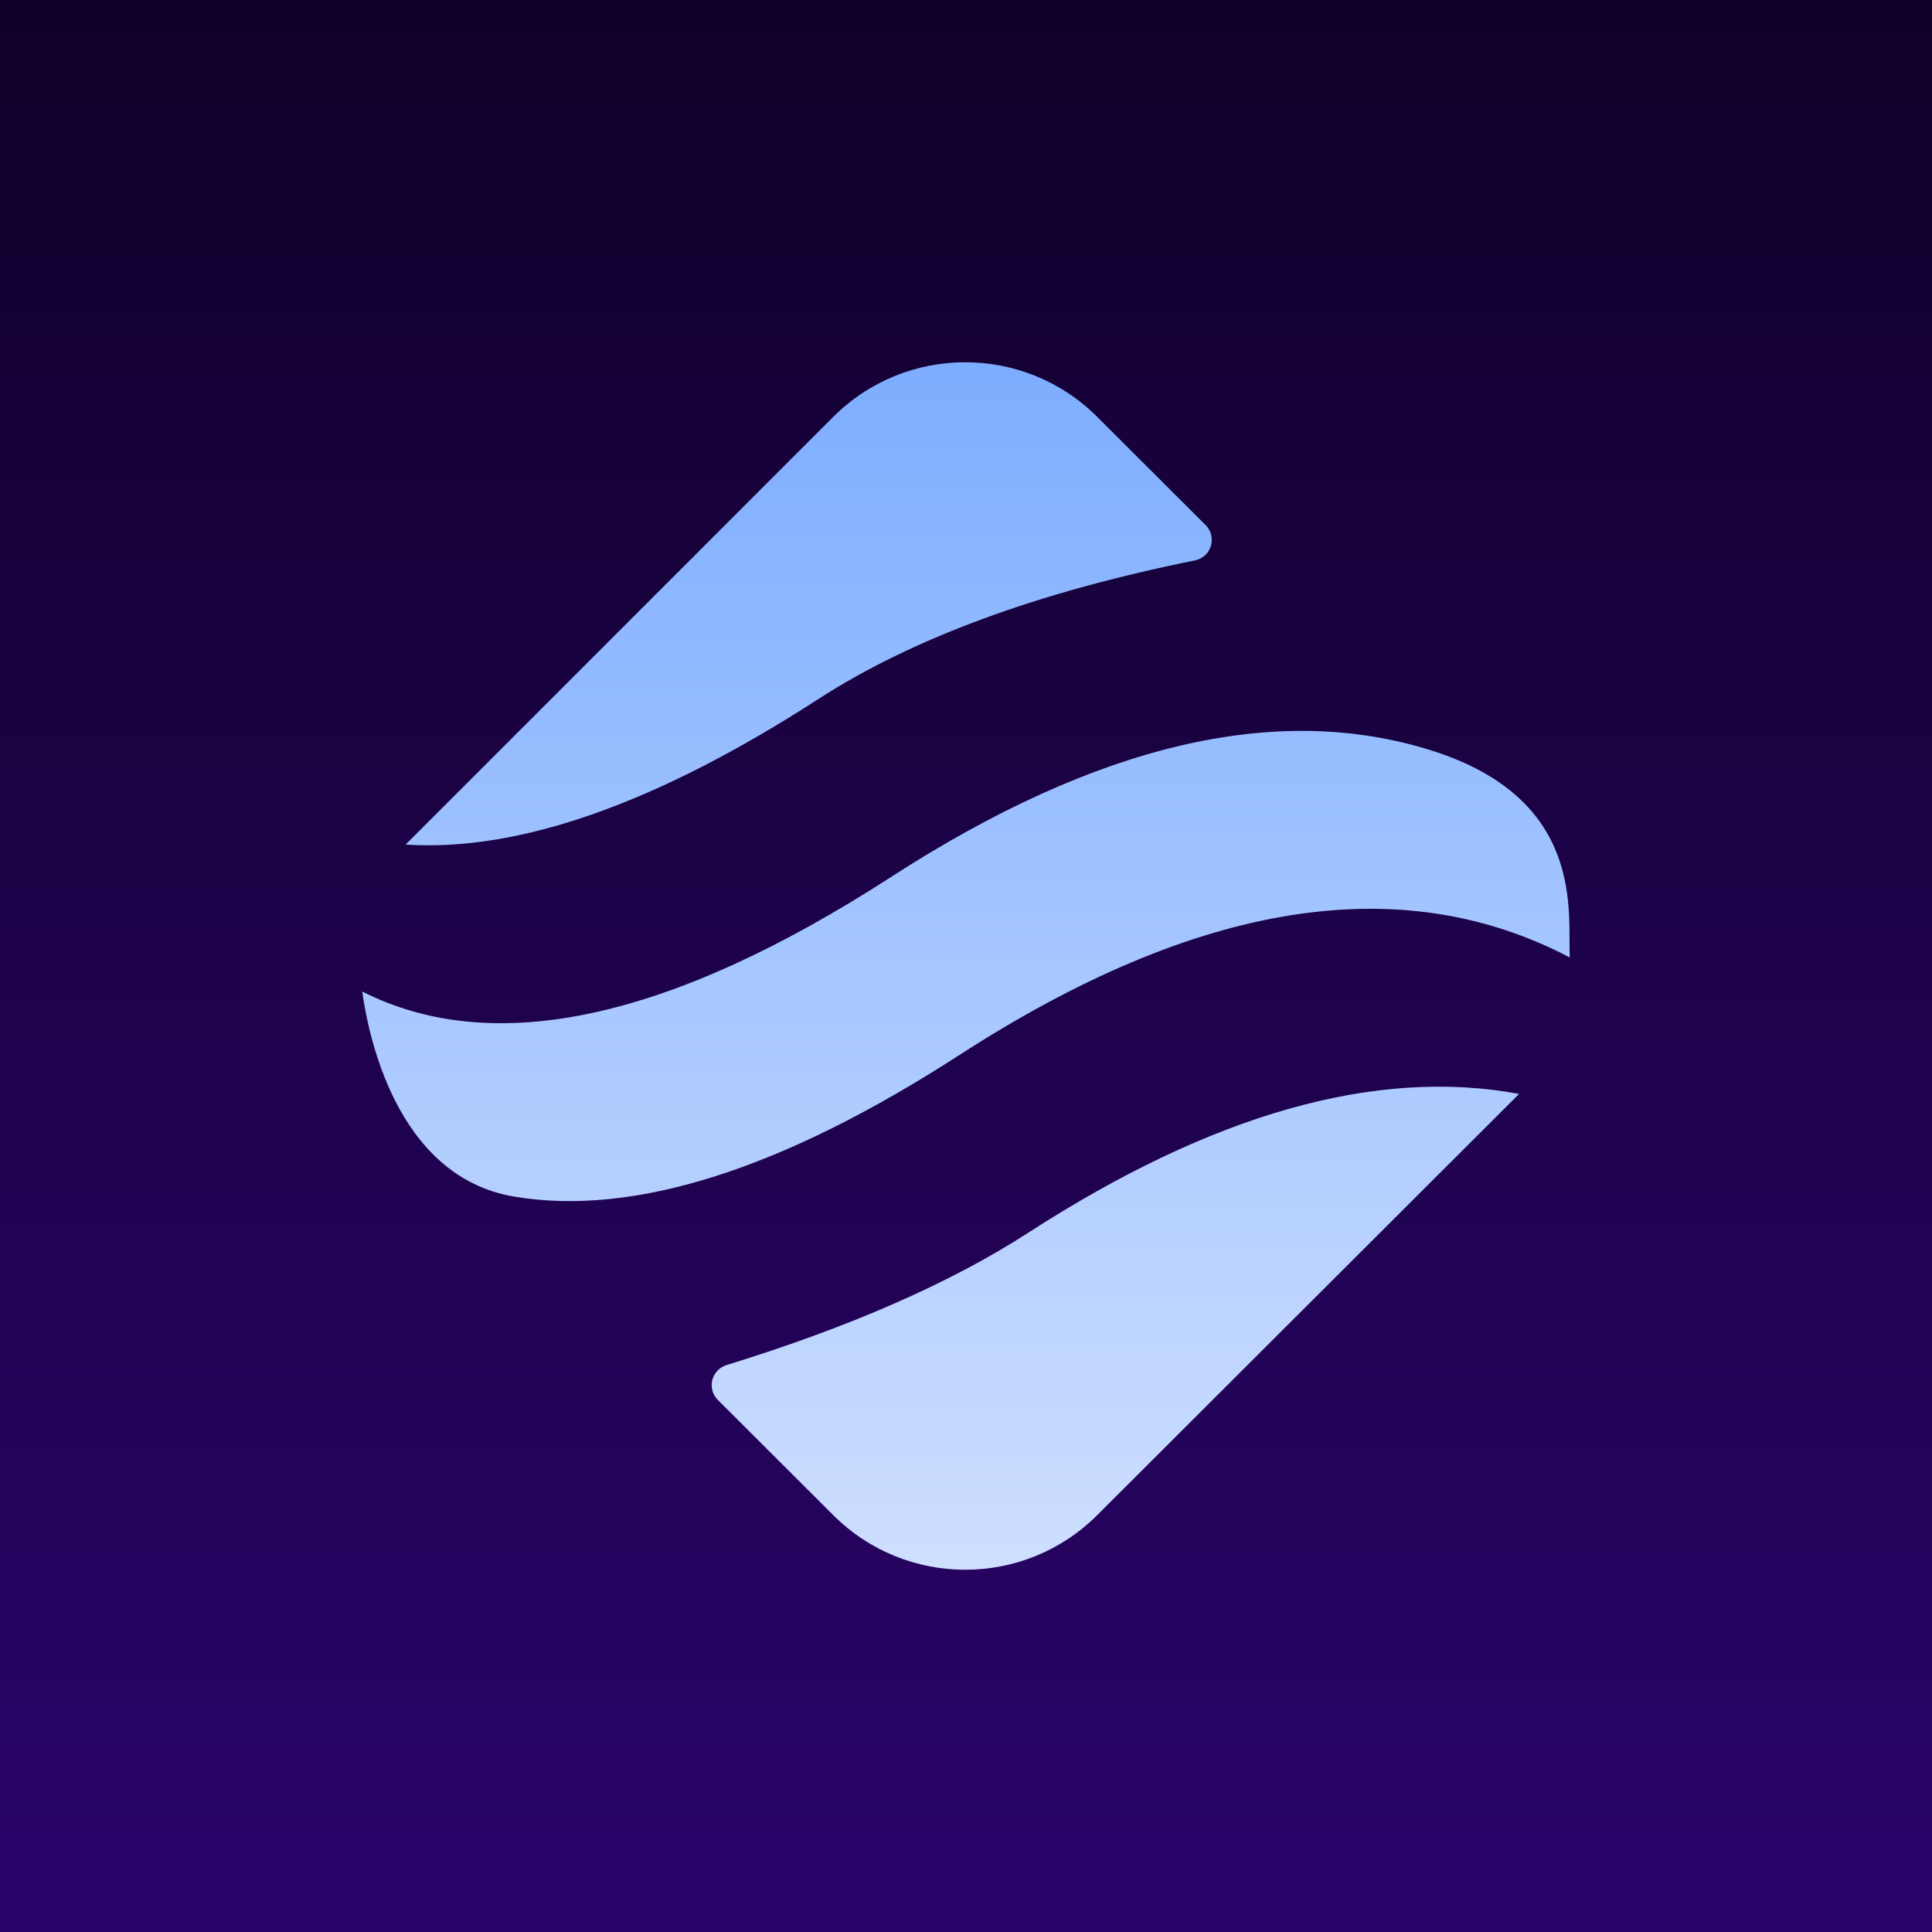
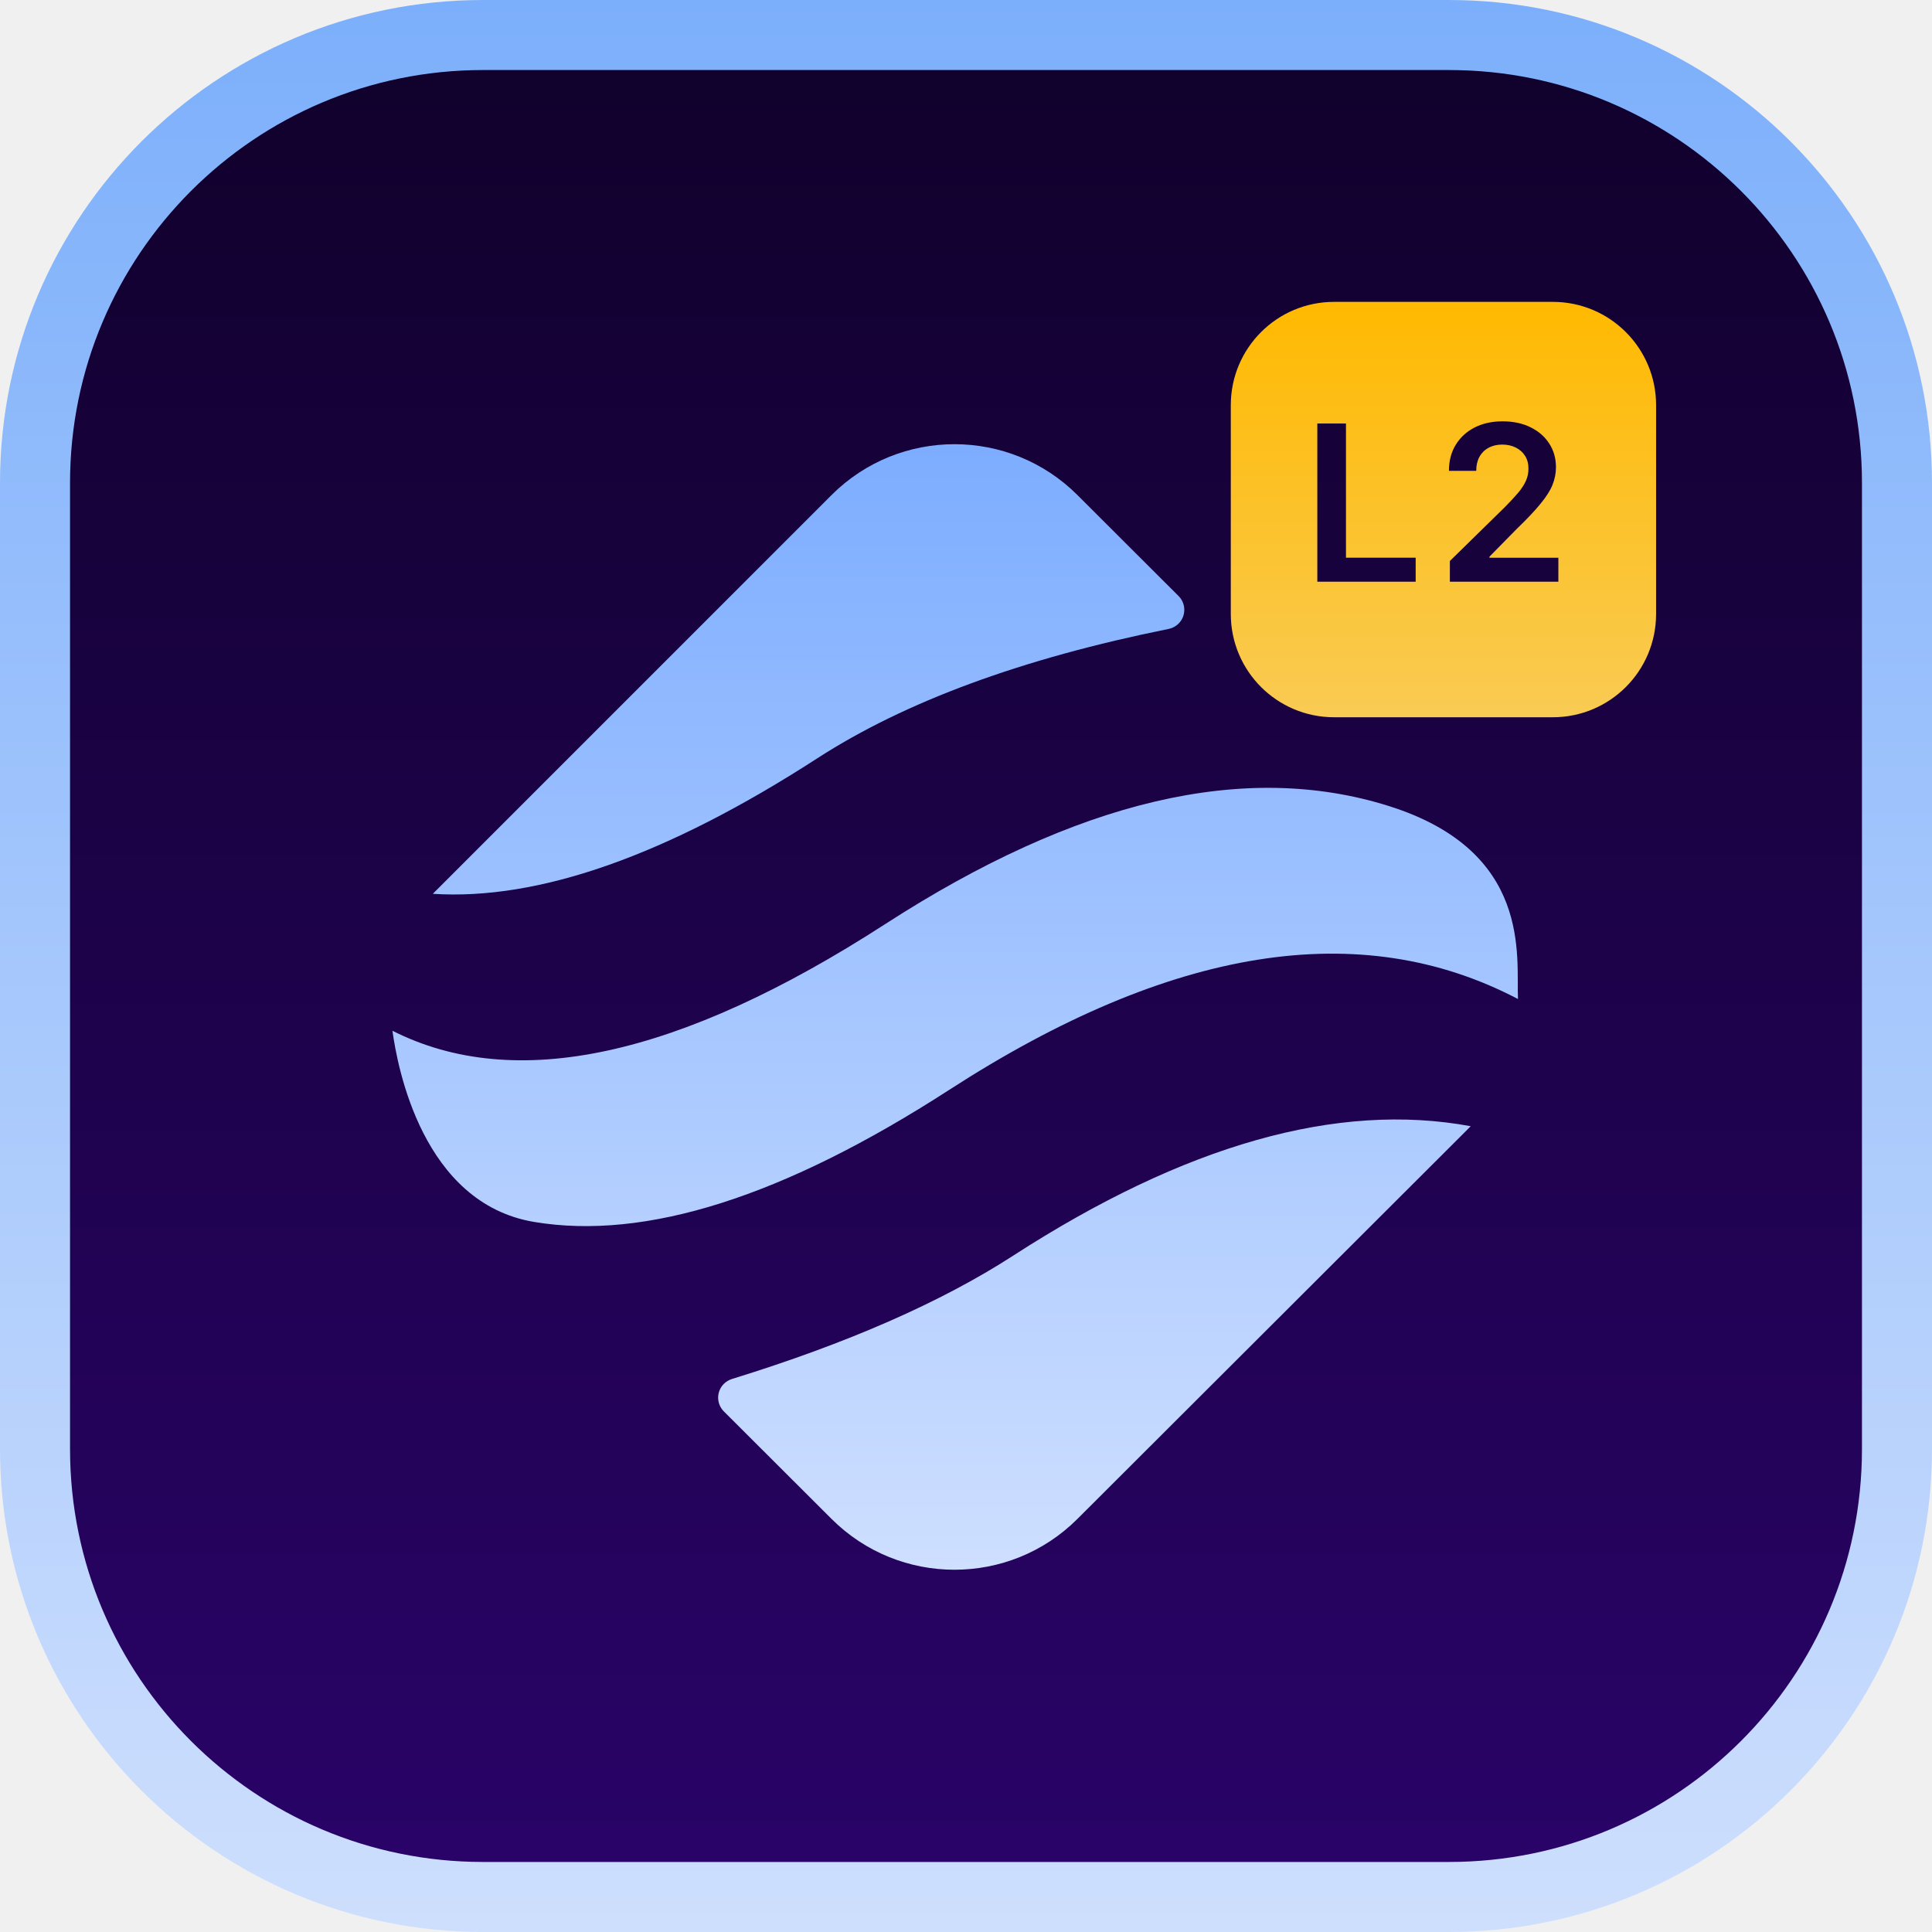
<svg xmlns="http://www.w3.org/2000/svg" width="64" height="64" viewBox="0 0 64 64" fill="none">
-   <rect width="64" height="64" fill="url(#paint0_linear_365_978)" />
-   <path d="M50.319 36.237L50.268 36.29C50.245 36.314 50.221 36.338 50.197 36.362L36.344 50.193C33.931 52.602 30.018 52.602 27.605 50.193L23.779 46.374C23.508 46.104 23.508 45.666 23.778 45.395C23.857 45.315 23.955 45.256 24.062 45.222C28.162 43.957 31.494 42.495 34.057 40.839C40.161 36.894 45.581 35.36 50.319 36.237ZM47.415 24.859C52.529 26.471 51.932 30.234 52 31.717C46.399 28.78 39.66 29.856 31.785 34.946C25.915 38.74 20.997 40.304 17.033 39.639C13.069 38.973 12.177 34.132 12 32.846C16.356 35.048 22.194 33.784 29.512 29.054C36.333 24.646 42.3 23.248 47.415 24.859ZM36.344 13.807L39.938 17.395C40.209 17.665 40.209 18.104 39.939 18.375C39.843 18.471 39.72 18.537 39.586 18.564C34.383 19.613 30.221 21.145 27.102 23.161C21.756 26.616 17.201 28.222 13.436 27.978L13.436 27.977L27.605 13.807C30.018 11.398 33.931 11.398 36.344 13.807Z" fill="url(#paint1_linear_365_978)" />
+   <g clip-path="url(#clip0_393_1529)">
+     <rect x="1.16" y="1.16" width="61.68" height="61.68" rx="14.84" fill="url(#paint0_linear_393_1529)" />
+     <rect x="1.16" y="1.16" width="61.68" height="61.68" rx="14.84" stroke="url(#paint1_linear_393_1529)" stroke-width="2.32" />
+     <path d="M48.718 37.307L48.671 37.356C48.649 37.379 48.627 37.401 48.604 37.424L35.691 50.316C33.442 52.561 29.795 52.561 27.546 50.316L23.98 46.756C23.727 46.504 23.726 46.096 23.978 45.843C24.052 45.769 24.143 45.714 24.243 45.682C28.065 44.502 31.171 43.141 33.56 41.597C39.249 37.92 44.302 36.49 48.718 37.307ZM46.011 26.702C50.778 28.204 50.222 31.711 50.285 33.094C45.064 30.356 38.783 31.359 31.442 36.104C25.97 39.64 21.387 41.098 17.692 40.478C13.996 39.858 13.165 35.345 13 34.145C17.06 36.199 22.502 35.02 29.324 30.611C35.681 26.503 41.243 25.199 46.011 26.702ZM35.691 16.399L39.042 19.744C39.294 19.996 39.295 20.405 39.043 20.657C38.953 20.747 38.839 20.808 38.714 20.834C33.864 21.811 29.985 23.239 27.077 25.118C22.094 28.339 17.848 29.835 14.338 29.609L14.338 29.608L27.546 16.399C29.795 14.153 33.442 14.153 35.691 16.399Z" fill="url(#paint2_linear_393_1529)" />
+     <path fill-rule="evenodd" clip-rule="evenodd" d="M44.192 10C42.303 10 40.772 11.531 40.772 13.42V20.34C40.772 22.229 42.303 23.76 44.192 23.76H51.44C53.329 23.76 54.86 22.229 54.86 20.34V13.42C54.86 11.531 53.329 10 51.44 10H44.192ZM43.638 14.028V19.27H46.896V18.474H44.587V14.028H43.638ZM48.029 18.584V19.27H51.623V18.477H49.34V18.441L50.243 17.522C50.583 17.195 50.846 16.916 51.034 16.685C51.224 16.455 51.356 16.245 51.431 16.056C51.506 15.866 51.543 15.673 51.543 15.477C51.543 15.184 51.469 14.923 51.321 14.694C51.174 14.465 50.968 14.285 50.701 14.154C50.435 14.023 50.126 13.957 49.775 13.957C49.428 13.957 49.121 14.024 48.853 14.159C48.587 14.294 48.378 14.484 48.226 14.73C48.074 14.975 47.998 15.265 47.998 15.597H48.902C48.902 15.418 48.937 15.264 49.007 15.134C49.079 15.005 49.179 14.905 49.309 14.835C49.439 14.763 49.59 14.727 49.762 14.727C49.929 14.727 50.079 14.76 50.21 14.825C50.341 14.889 50.445 14.981 50.52 15.101C50.595 15.219 50.632 15.36 50.632 15.526C50.632 15.671 50.603 15.807 50.545 15.935C50.487 16.063 50.4 16.195 50.284 16.332C50.168 16.468 50.023 16.625 49.849 16.8L48.029 18.584Z" fill="url(#paint3_linear_393_1529)" />
+   </g>
  <defs>
-     <linearGradient id="paint0_linear_365_978" x1="32" y1="0" x2="32" y2="64" gradientUnits="userSpaceOnUse">
+     <linearGradient id="paint0_linear_393_1529" x1="32" y1="0" x2="32" y2="64" gradientUnits="userSpaceOnUse">
      <stop stop-color="#10012A" />
      <stop offset="1" stop-color="#2A036A" />
    </linearGradient>
-     <linearGradient id="paint1_linear_365_978" x1="32" y1="12" x2="32" y2="52" gradientUnits="userSpaceOnUse">
+     <linearGradient id="paint1_linear_393_1529" x1="32" y1="0" x2="32" y2="64" gradientUnits="userSpaceOnUse">
+       <stop stop-color="#7CAFFB" />
+       <stop offset="1" stop-color="#CEDFFD" />
+     </linearGradient>
+     <linearGradient id="paint2_linear_393_1529" x1="31.642" y1="14.715" x2="31.642" y2="52" gradientUnits="userSpaceOnUse">
      <stop stop-color="#7DADFF" />
      <stop offset="1" stop-color="#CEDFFF" />
    </linearGradient>
+     <linearGradient id="paint3_linear_393_1529" x1="47.816" y1="10" x2="47.816" y2="23.76" gradientUnits="userSpaceOnUse">
+       <stop stop-color="#FFB901" />
+       <stop offset="1" stop-color="#F9CB53" />
+     </linearGradient>
+     <clipPath id="clip0_393_1529">
+       <rect width="64" height="64" fill="white" />
+     </clipPath>
  </defs>
</svg>
